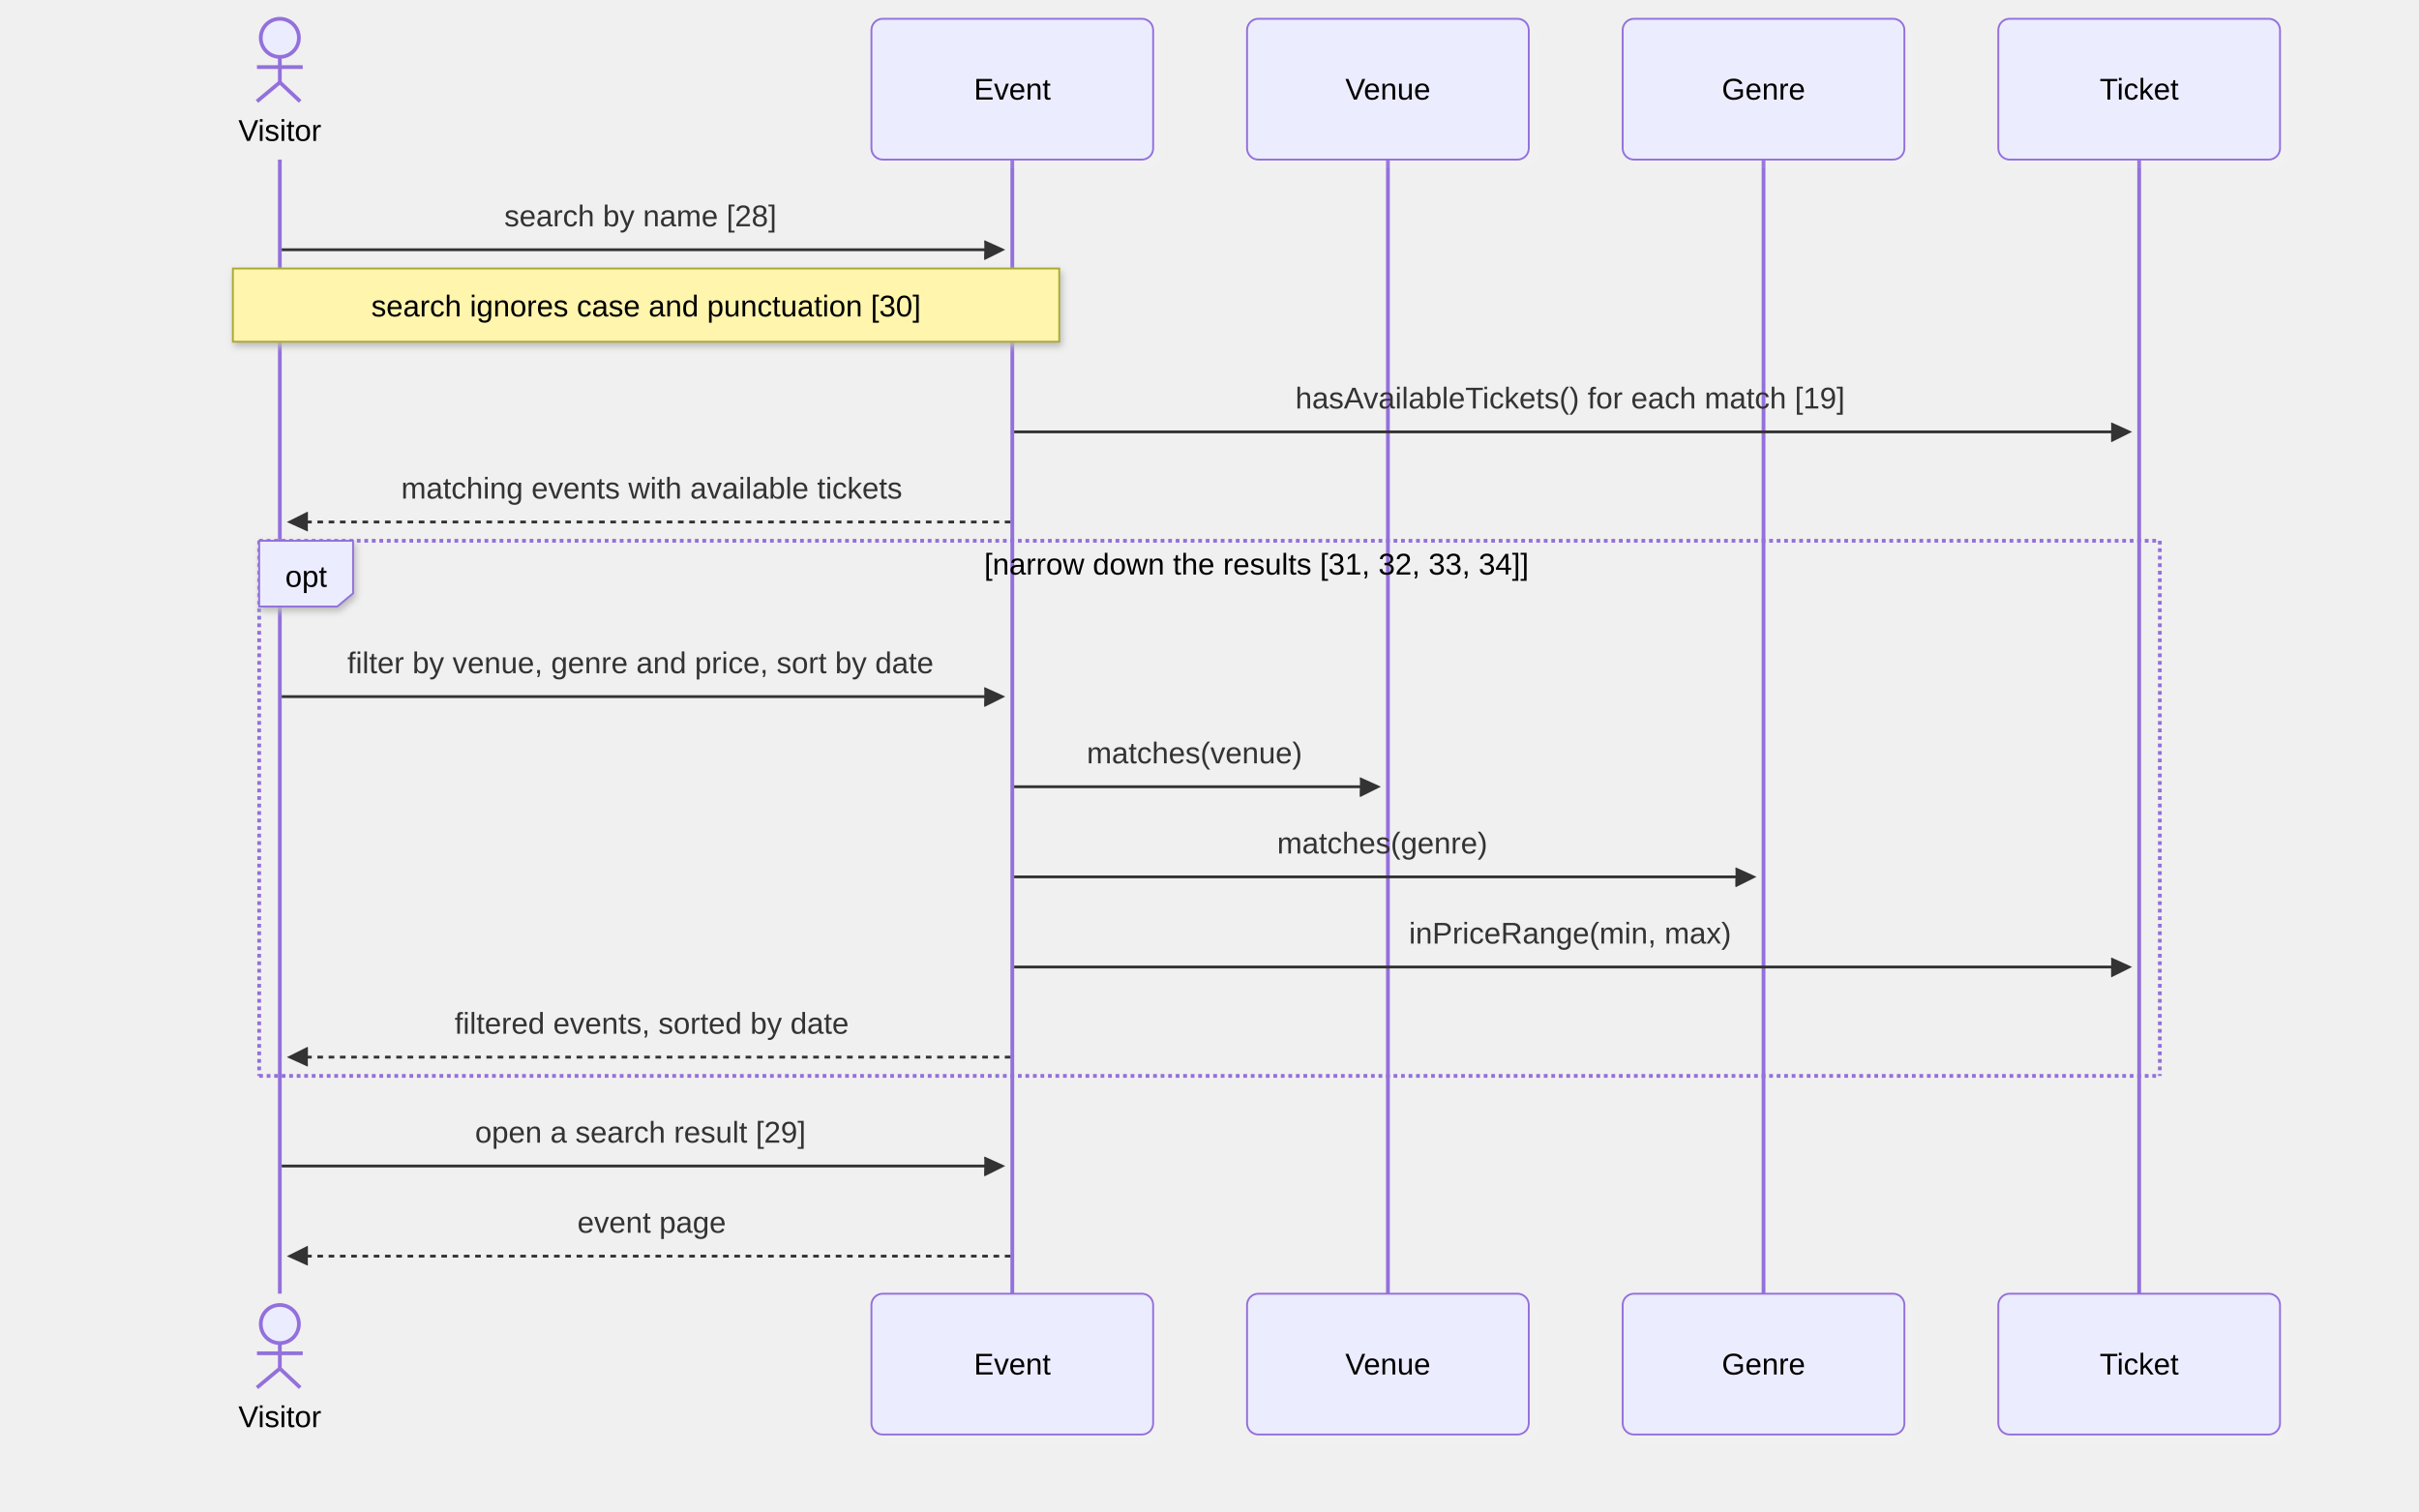
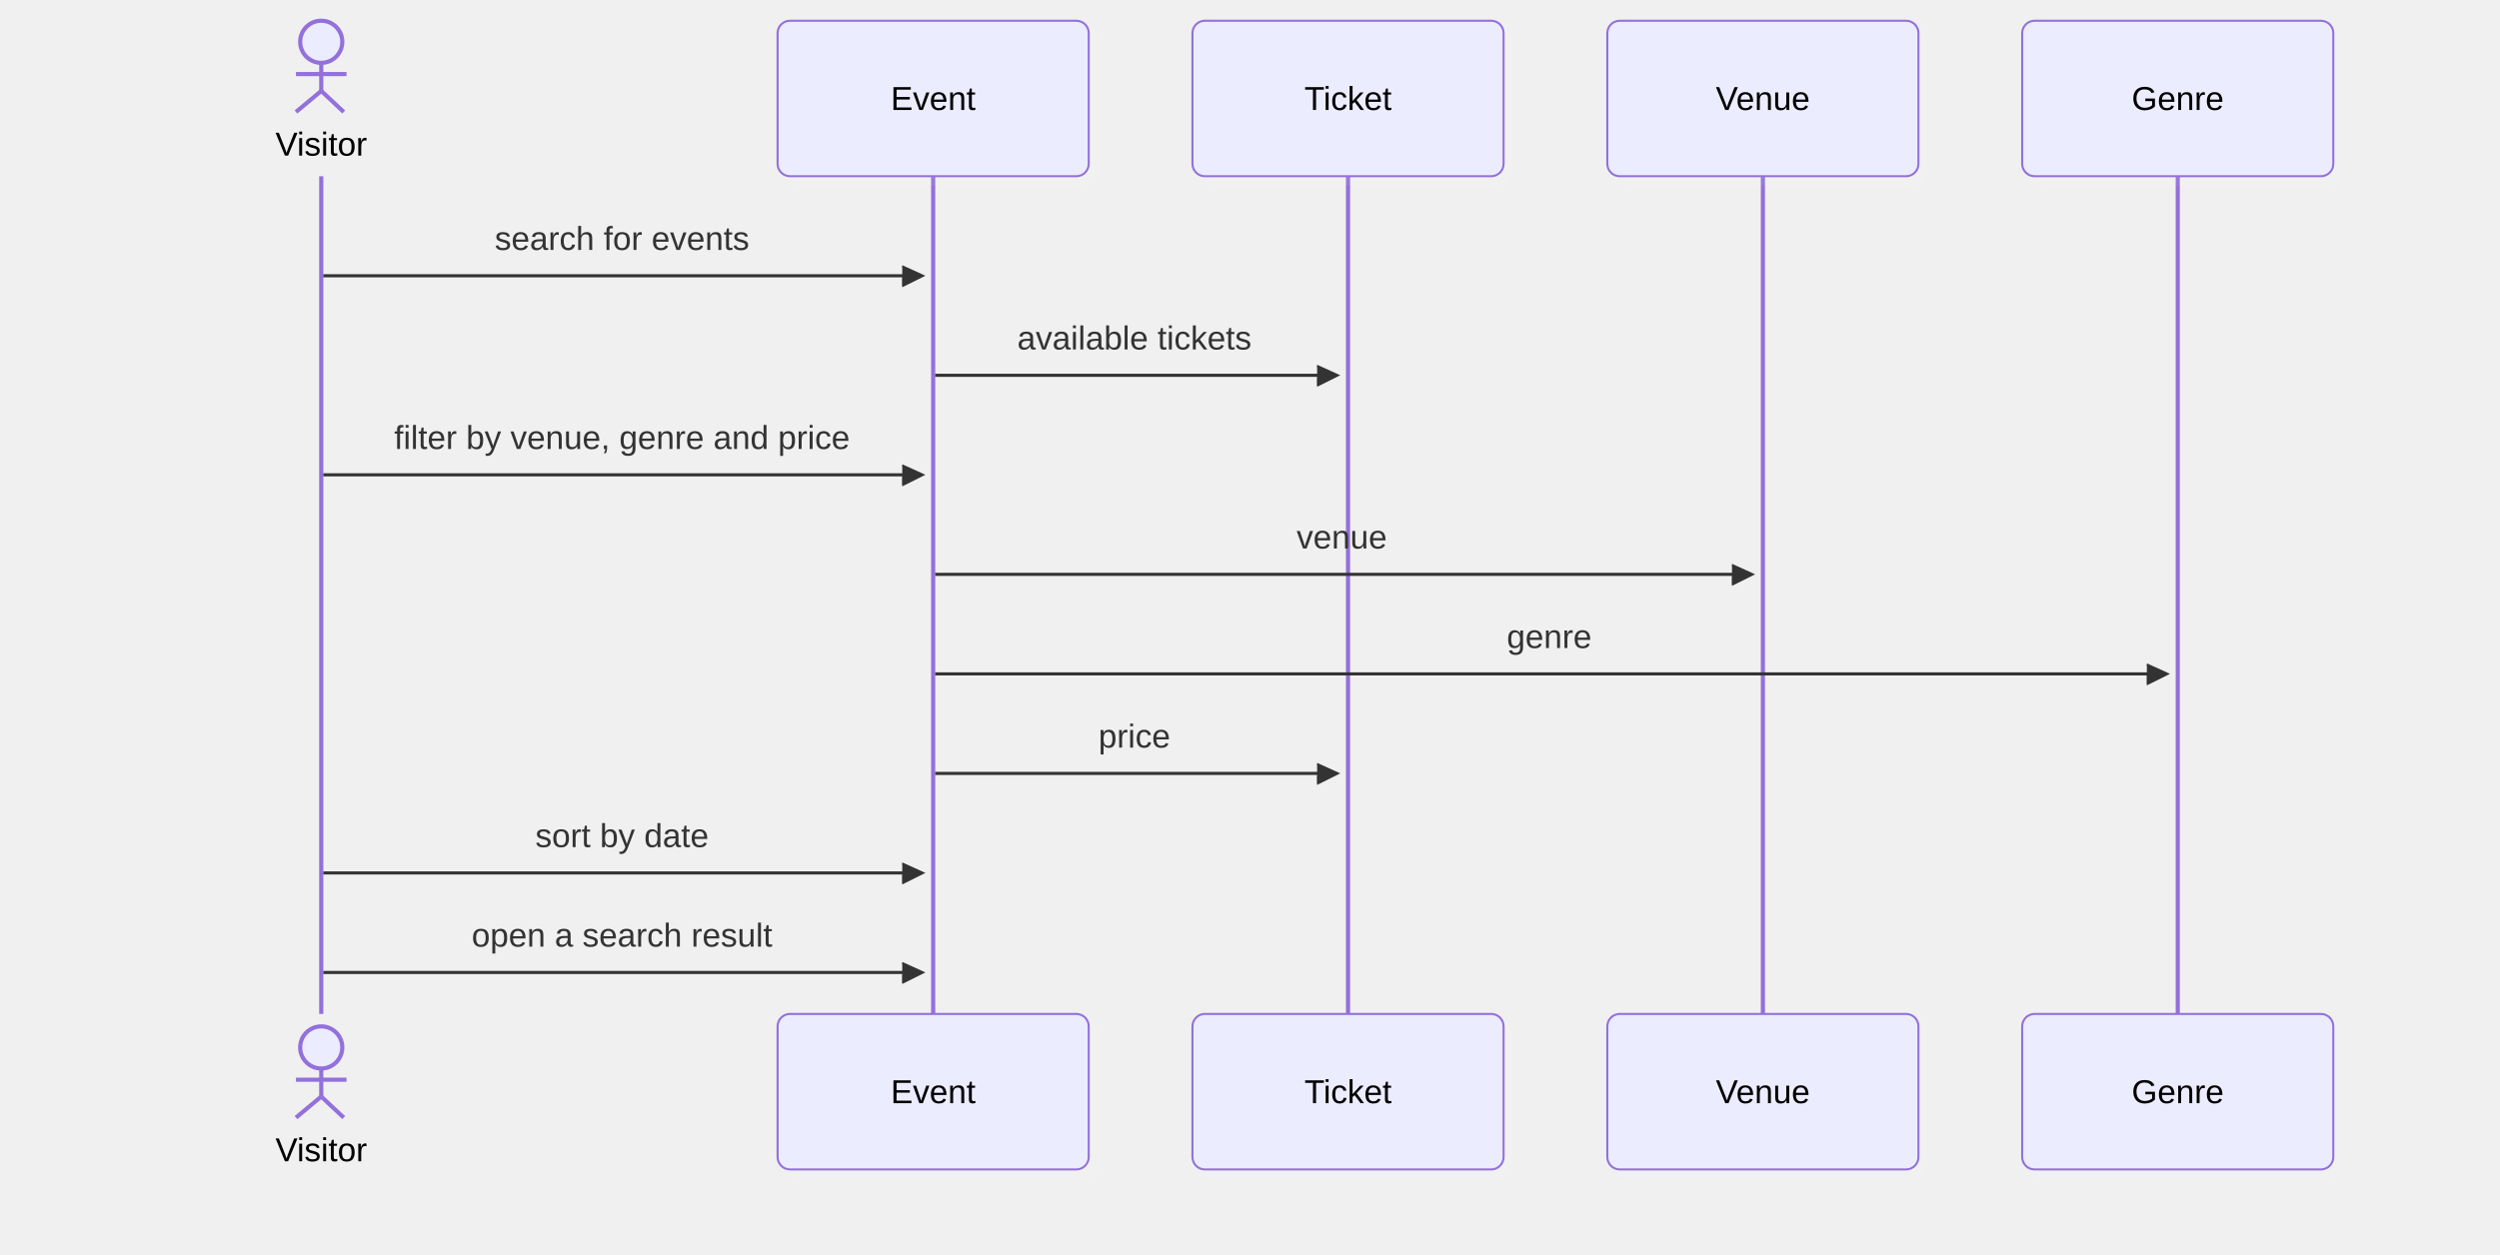
- <svg xmlns="http://www.w3.org/2000/svg" style="background-color: white;" id="container" width="1240" height="775" viewBox="-50 -10 1240 805" role="graphics-document document" aria-roledescription="sequence">
+ <svg xmlns="http://www.w3.org/2000/svg" style="background-color: white;" id="container" width="1145" height="575" viewBox="-50 -10 1145 605" role="graphics-document document" aria-roledescription="sequence">
  <g>
-     <rect x="990" y="679" fill="#eaeaea" stroke="#666" width="150" height="75" name="TI" rx="6" ry="6" class="actor actor-bottom" data-look="neo" filter="url(#container-drop-shadow)" />
-     <text x="1065" y="716.5" dominant-baseline="central" alignment-baseline="central" class="actor actor-box" style="text-anchor: middle; font-size: 16px; font-weight: 400;">
-       <tspan x="1065" dy="0">Ticket</tspan>
+     <rect x="895" y="479" fill="#eaeaea" stroke="#666" width="150" height="75" name="GE" rx="6" ry="6" class="actor actor-bottom" data-look="neo" filter="url(#container-drop-shadow)" />
+     <text x="970" y="516.5" dominant-baseline="central" alignment-baseline="central" class="actor actor-box" style="text-anchor: middle; font-size: 16px; font-weight: 400;">
+       <tspan x="970" dy="0">Genre</tspan>
    </text>
  </g>
  <g>
-     <rect x="790" y="679" fill="#eaeaea" stroke="#666" width="150" height="75" name="GE" rx="6" ry="6" class="actor actor-bottom" data-look="neo" filter="url(#container-drop-shadow)" />
-     <text x="865" y="716.5" dominant-baseline="central" alignment-baseline="central" class="actor actor-box" style="text-anchor: middle; font-size: 16px; font-weight: 400;">
-       <tspan x="865" dy="0">Genre</tspan>
+     <rect x="695" y="479" fill="#eaeaea" stroke="#666" width="150" height="75" name="VE" rx="6" ry="6" class="actor actor-bottom" data-look="neo" filter="url(#container-drop-shadow)" />
+     <text x="770" y="516.5" dominant-baseline="central" alignment-baseline="central" class="actor actor-box" style="text-anchor: middle; font-size: 16px; font-weight: 400;">
+       <tspan x="770" dy="0">Venue</tspan>
    </text>
  </g>
  <g>
-     <rect x="590" y="679" fill="#eaeaea" stroke="#666" width="150" height="75" name="VE" rx="6" ry="6" class="actor actor-bottom" data-look="neo" filter="url(#container-drop-shadow)" />
-     <text x="665" y="716.5" dominant-baseline="central" alignment-baseline="central" class="actor actor-box" style="text-anchor: middle; font-size: 16px; font-weight: 400;">
-       <tspan x="665" dy="0">Venue</tspan>
+     <rect x="495" y="479" fill="#eaeaea" stroke="#666" width="150" height="75" name="TI" rx="6" ry="6" class="actor actor-bottom" data-look="neo" filter="url(#container-drop-shadow)" />
+     <text x="570" y="516.5" dominant-baseline="central" alignment-baseline="central" class="actor actor-box" style="text-anchor: middle; font-size: 16px; font-weight: 400;">
+       <tspan x="570" dy="0">Ticket</tspan>
    </text>
  </g>
  <g>
-     <rect x="390" y="679" fill="#eaeaea" stroke="#666" width="150" height="75" name="EV" rx="6" ry="6" class="actor actor-bottom" data-look="neo" filter="url(#container-drop-shadow)" />
-     <text x="465" y="716.5" dominant-baseline="central" alignment-baseline="central" class="actor actor-box" style="text-anchor: middle; font-size: 16px; font-weight: 400;">
-       <tspan x="465" dy="0">Event</tspan>
+     <rect x="295" y="479" fill="#eaeaea" stroke="#666" width="150" height="75" name="EV" rx="6" ry="6" class="actor actor-bottom" data-look="neo" filter="url(#container-drop-shadow)" />
+     <text x="370" y="516.5" dominant-baseline="central" alignment-baseline="central" class="actor actor-box" style="text-anchor: middle; font-size: 16px; font-weight: 400;">
+       <tspan x="370" dy="0">Event</tspan>
    </text>
  </g>
  <g />
  <g>
-     <line id="actor4" x1="1065" y1="75" x2="1065" y2="679" class="actor-line 200" stroke-width="0.5px" stroke="#999" name="TI" data-et="life-line" data-id="TI" />
-     <g id="root-4" data-look="neo" data-et="participant" data-type="participant" data-id="TI">
-       <rect x="990" y="0" fill="#eaeaea" stroke="#666" width="150" height="75" name="TI" rx="6" ry="6" class="actor actor-top" data-look="neo" filter="url(#container-drop-shadow)" />
-       <text x="1065" y="37.5" dominant-baseline="central" alignment-baseline="central" class="actor actor-box" style="text-anchor: middle; font-size: 16px; font-weight: 400;">
-         <tspan x="1065" dy="0">Ticket</tspan>
+     <line id="actor4" x1="970" y1="75" x2="970" y2="479" class="actor-line 200" stroke-width="0.5px" stroke="#999" name="GE" data-et="life-line" data-id="GE" />
+     <g id="root-4" data-look="neo" data-et="participant" data-type="participant" data-id="GE">
+       <rect x="895" y="0" fill="#eaeaea" stroke="#666" width="150" height="75" name="GE" rx="6" ry="6" class="actor actor-top" data-look="neo" filter="url(#container-drop-shadow)" />
+       <text x="970" y="37.5" dominant-baseline="central" alignment-baseline="central" class="actor actor-box" style="text-anchor: middle; font-size: 16px; font-weight: 400;">
+         <tspan x="970" dy="0">Genre</tspan>
      </text>
    </g>
  </g>
  <g>
-     <line id="actor3" x1="865" y1="75" x2="865" y2="679" class="actor-line 200" stroke-width="0.5px" stroke="#999" name="GE" data-et="life-line" data-id="GE" />
-     <g id="root-3" data-look="neo" data-et="participant" data-type="participant" data-id="GE">
-       <rect x="790" y="0" fill="#eaeaea" stroke="#666" width="150" height="75" name="GE" rx="6" ry="6" class="actor actor-top" data-look="neo" filter="url(#container-drop-shadow)" />
-       <text x="865" y="37.5" dominant-baseline="central" alignment-baseline="central" class="actor actor-box" style="text-anchor: middle; font-size: 16px; font-weight: 400;">
-         <tspan x="865" dy="0">Genre</tspan>
+     <line id="actor3" x1="770" y1="75" x2="770" y2="479" class="actor-line 200" stroke-width="0.5px" stroke="#999" name="VE" data-et="life-line" data-id="VE" />
+     <g id="root-3" data-look="neo" data-et="participant" data-type="participant" data-id="VE">
+       <rect x="695" y="0" fill="#eaeaea" stroke="#666" width="150" height="75" name="VE" rx="6" ry="6" class="actor actor-top" data-look="neo" filter="url(#container-drop-shadow)" />
+       <text x="770" y="37.5" dominant-baseline="central" alignment-baseline="central" class="actor actor-box" style="text-anchor: middle; font-size: 16px; font-weight: 400;">
+         <tspan x="770" dy="0">Venue</tspan>
      </text>
    </g>
  </g>
  <g>
-     <line id="actor2" x1="665" y1="75" x2="665" y2="679" class="actor-line 200" stroke-width="0.5px" stroke="#999" name="VE" data-et="life-line" data-id="VE" />
-     <g id="root-2" data-look="neo" data-et="participant" data-type="participant" data-id="VE">
-       <rect x="590" y="0" fill="#eaeaea" stroke="#666" width="150" height="75" name="VE" rx="6" ry="6" class="actor actor-top" data-look="neo" filter="url(#container-drop-shadow)" />
-       <text x="665" y="37.5" dominant-baseline="central" alignment-baseline="central" class="actor actor-box" style="text-anchor: middle; font-size: 16px; font-weight: 400;">
-         <tspan x="665" dy="0">Venue</tspan>
+     <line id="actor2" x1="570" y1="75" x2="570" y2="479" class="actor-line 200" stroke-width="0.5px" stroke="#999" name="TI" data-et="life-line" data-id="TI" />
+     <g id="root-2" data-look="neo" data-et="participant" data-type="participant" data-id="TI">
+       <rect x="495" y="0" fill="#eaeaea" stroke="#666" width="150" height="75" name="TI" rx="6" ry="6" class="actor actor-top" data-look="neo" filter="url(#container-drop-shadow)" />
+       <text x="570" y="37.5" dominant-baseline="central" alignment-baseline="central" class="actor actor-box" style="text-anchor: middle; font-size: 16px; font-weight: 400;">
+         <tspan x="570" dy="0">Ticket</tspan>
      </text>
    </g>
  </g>
  <g>
-     <line id="actor1" x1="465" y1="75" x2="465" y2="679" class="actor-line 200" stroke-width="0.5px" stroke="#999" name="EV" data-et="life-line" data-id="EV" />
+     <line id="actor1" x1="370" y1="75" x2="370" y2="479" class="actor-line 200" stroke-width="0.5px" stroke="#999" name="EV" data-et="life-line" data-id="EV" />
    <g id="root-1" data-look="neo" data-et="participant" data-type="participant" data-id="EV">
-       <rect x="390" y="0" fill="#eaeaea" stroke="#666" width="150" height="75" name="EV" rx="6" ry="6" class="actor actor-top" data-look="neo" filter="url(#container-drop-shadow)" />
-       <text x="465" y="37.5" dominant-baseline="central" alignment-baseline="central" class="actor actor-box" style="text-anchor: middle; font-size: 16px; font-weight: 400;">
-         <tspan x="465" dy="0">Event</tspan>
+       <rect x="295" y="0" fill="#eaeaea" stroke="#666" width="150" height="75" name="EV" rx="6" ry="6" class="actor actor-top" data-look="neo" filter="url(#container-drop-shadow)" />
+       <text x="370" y="37.5" dominant-baseline="central" alignment-baseline="central" class="actor actor-box" style="text-anchor: middle; font-size: 16px; font-weight: 400;">
+         <tspan x="370" dy="0">Event</tspan>
      </text>
    </g>
  </g>
  <g>
-     <line id="actor0" x1="75" y1="75" x2="75" y2="679" class="actor-line 200" stroke-width="0.5px" stroke="#999" name="VI" data-et="life-line" data-id="VI" />
+     <line id="actor0" x1="75" y1="75" x2="75" y2="479" class="actor-line 200" stroke-width="0.5px" stroke="#999" name="VI" data-et="life-line" data-id="VI" />
  </g>
  <style>#container{font-family:"trebuchet ms",verdana,arial,sans-serif;font-size:16px;fill:#333;}@keyframes edge-animation-frame{from{stroke-dashoffset:0;}}@keyframes dash{to{stroke-dashoffset:0;}}#container .edge-animation-slow{stroke-dasharray:9,5!important;stroke-dashoffset:900;animation:dash 50s linear infinite;stroke-linecap:round;}#container .edge-animation-fast{stroke-dasharray:9,5!important;stroke-dashoffset:900;animation:dash 20s linear infinite;stroke-linecap:round;}#container .error-icon{fill:#552222;}#container .error-text{fill:#552222;stroke:#552222;}#container .edge-thickness-normal{stroke-width:1px;}#container .edge-thickness-thick{stroke-width:3.5px;}#container .edge-pattern-solid{stroke-dasharray:0;}#container .edge-thickness-invisible{stroke-width:0;fill:none;}#container .edge-pattern-dashed{stroke-dasharray:3;}#container .edge-pattern-dotted{stroke-dasharray:2;}#container .marker{fill:#333333;stroke:#333333;}#container .marker.cross{stroke:#333333;}#container svg{font-family:"trebuchet ms",verdana,arial,sans-serif;font-size:16px;}#container p{margin:0;}#container .actor{stroke:#9370DB;fill:#ECECFF;stroke-width:1;}#container rect.actor.outer-path[data-look="neo"]{filter:drop-shadow(1px 2px 2px rgba(185, 185, 185, 1));}#container rect.note[data-look="neo"]{stroke:#aaaa33;fill:#fff5ad;filter:drop-shadow(1px 2px 2px rgba(185, 185, 185, 1));}#container text.actor&gt;tspan{fill:black;stroke:none;}#container .actor-line{stroke:#9370DB;}#container .innerArc{stroke-width:1.5;stroke-dasharray:none;}#container .messageLine0{stroke-width:1.5;stroke-dasharray:none;stroke:#333;}#container .messageLine1{stroke-width:1.5;stroke-dasharray:2,2;stroke:#333;}#container [id$="-arrowhead"] path{fill:#333;stroke:#333;}#container .sequenceNumber{fill:white;}#container [id$="-sequencenumber"]{fill:#333;}#container [id$="-crosshead"] path{fill:#333;stroke:#333;}#container .messageText{fill:#333;stroke:none;}#container .labelBox{stroke:#9370DB;fill:#ECECFF;filter:drop-shadow(1px 2px 2px rgba(185, 185, 185, 1));}#container .labelText,#container .labelText&gt;tspan{fill:black;stroke:none;}#container .loopText,#container .loopText&gt;tspan{fill:black;stroke:none;}#container .sectionTitle,#container .sectionTitle&gt;tspan{fill:black;stroke:none;}#container .loopLine{stroke-width:2px;stroke-dasharray:2,2;stroke:#9370DB;fill:#9370DB;}#container .note{stroke:#aaaa33;fill:#fff5ad;}#container .noteText,#container .noteText&gt;tspan{fill:black;stroke:none;}#container .activation0{fill:#f4f4f4;stroke:#666;}#container .activation1{fill:#f4f4f4;stroke:#666;}#container .activation2{fill:#f4f4f4;stroke:#666;}#container .actorPopupMenu{position:absolute;}#container .actorPopupMenuPanel{position:absolute;fill:#ECECFF;box-shadow:0px 8px 16px 0px rgba(0,0,0,0.2);filter:drop-shadow(3px 5px 2px rgb(0 0 0 / 0.4));}#container .actor-man circle,#container line{fill:#ECECFF;stroke-width:2px;}#container g rect.rect{filter:drop-shadow(1px 2px 2px rgba(185, 185, 185, 1));stroke:#9370DB;}#container .node .neo-node{stroke:#9370DB;}#container [data-look="neo"].node rect,#container [data-look="neo"].cluster rect,#container [data-look="neo"].node polygon{stroke:#9370DB;filter:drop-shadow(1px 2px 2px rgba(185, 185, 185, 1));}#container [data-look="neo"].swimlane.cluster rect{filter:none;}#container [data-look="neo"].node path{stroke:#9370DB;stroke-width:1px;}#container [data-look="neo"].node .outer-path{filter:drop-shadow(1px 2px 2px rgba(185, 185, 185, 1));}#container [data-look="neo"].node .neo-line path{stroke:#9370DB;filter:none;}#container [data-look="neo"].node circle{stroke:#9370DB;filter:drop-shadow(1px 2px 2px rgba(185, 185, 185, 1));}#container [data-look="neo"].node circle .state-start{fill:#000000;}#container [data-look="neo"].icon-shape .icon{fill:#9370DB;filter:drop-shadow(1px 2px 2px rgba(185, 185, 185, 1));}#container [data-look="neo"].icon-shape .icon-neo path{stroke:#9370DB;filter:drop-shadow(1px 2px 2px rgba(185, 185, 185, 1));}#container :root{--mermaid-font-family:"trebuchet ms",verdana,arial,sans-serif;}</style>
  <g />
  <defs>
    <symbol id="container-computer" width="24" height="24">
      <path transform="scale(.5)" d="M2 2v13h20v-13h-20zm18 11h-16v-9h16v9zm-10.228 6l.466-1h3.524l.467 1h-4.457zm14.228 3h-24l2-6h2.104l-1.33 4h18.45l-1.297-4h2.073l2 6zm-5-10h-14v-7h14v7z" />
    </symbol>
  </defs>
  <defs>
    <symbol id="container-database" fill-rule="evenodd" clip-rule="evenodd">
      <path transform="scale(.5)" d="M12.258.001l.256.004.255.005.253.008.251.01.249.012.247.015.246.016.242.019.241.02.239.023.236.024.233.027.231.028.229.031.225.032.223.034.22.036.217.038.214.04.211.041.208.043.205.045.201.046.198.048.194.05.191.051.187.053.183.054.18.056.175.057.172.059.168.06.163.061.16.063.155.064.15.066.074.033.073.033.071.034.07.034.069.035.068.035.067.035.066.035.064.036.064.036.062.036.06.036.06.037.058.037.058.037.055.038.055.038.053.038.052.038.051.039.05.039.048.039.047.039.045.04.044.04.043.04.041.04.04.041.039.041.037.041.036.041.034.041.033.042.032.042.03.042.029.042.027.042.026.043.024.043.023.043.021.043.02.043.018.044.017.043.015.044.013.044.012.044.011.045.009.044.007.045.006.045.004.045.002.045.001.045v17l-.001.045-.002.045-.004.045-.006.045-.007.045-.009.044-.011.045-.012.044-.013.044-.015.044-.017.043-.018.044-.02.043-.021.043-.023.043-.024.043-.026.043-.027.042-.029.042-.03.042-.032.042-.033.042-.034.041-.036.041-.037.041-.039.041-.04.041-.041.04-.043.04-.044.04-.045.04-.047.039-.048.039-.05.039-.051.039-.052.038-.053.038-.055.038-.055.038-.058.037-.058.037-.06.037-.06.036-.062.036-.064.036-.064.036-.066.035-.067.035-.068.035-.069.035-.07.034-.071.034-.073.033-.074.033-.15.066-.155.064-.16.063-.163.061-.168.06-.172.059-.175.057-.18.056-.183.054-.187.053-.191.051-.194.05-.198.048-.201.046-.205.045-.208.043-.211.041-.214.04-.217.038-.22.036-.223.034-.225.032-.229.031-.231.028-.233.027-.236.024-.239.023-.241.02-.242.019-.246.016-.247.015-.249.012-.251.01-.253.008-.255.005-.256.004-.258.001-.258-.001-.256-.004-.255-.005-.253-.008-.251-.01-.249-.012-.247-.015-.245-.016-.243-.019-.241-.02-.238-.023-.236-.024-.234-.027-.231-.028-.228-.031-.226-.032-.223-.034-.22-.036-.217-.038-.214-.04-.211-.041-.208-.043-.204-.045-.201-.046-.198-.048-.195-.05-.19-.051-.187-.053-.184-.054-.179-.056-.176-.057-.172-.059-.167-.06-.164-.061-.159-.063-.155-.064-.151-.066-.074-.033-.072-.033-.072-.034-.07-.034-.069-.035-.068-.035-.067-.035-.066-.035-.064-.036-.063-.036-.062-.036-.061-.036-.06-.037-.058-.037-.057-.037-.056-.038-.055-.038-.053-.038-.052-.038-.051-.039-.049-.039-.049-.039-.046-.039-.046-.04-.044-.04-.043-.04-.041-.04-.04-.041-.039-.041-.037-.041-.036-.041-.034-.041-.033-.042-.032-.042-.03-.042-.029-.042-.027-.042-.026-.043-.024-.043-.023-.043-.021-.043-.02-.043-.018-.044-.017-.043-.015-.044-.013-.044-.012-.044-.011-.045-.009-.044-.007-.045-.006-.045-.004-.045-.002-.045-.001-.045v-17l.001-.045.002-.045.004-.045.006-.045.007-.045.009-.044.011-.045.012-.044.013-.044.015-.044.017-.043.018-.044.02-.043.021-.043.023-.043.024-.043.026-.043.027-.042.029-.042.03-.042.032-.042.033-.042.034-.041.036-.041.037-.041.039-.041.04-.041.041-.04.043-.04.044-.04.046-.04.046-.039.049-.039.049-.039.051-.039.052-.038.053-.038.055-.038.056-.038.057-.037.058-.037.06-.037.061-.036.062-.036.063-.036.064-.036.066-.035.067-.035.068-.035.069-.035.07-.034.072-.034.072-.033.074-.033.151-.066.155-.064.159-.063.164-.061.167-.06.172-.059.176-.057.179-.056.184-.054.187-.053.19-.051.195-.05.198-.048.201-.046.204-.045.208-.043.211-.041.214-.04.217-.038.22-.036.223-.034.226-.032.228-.031.231-.028.234-.027.236-.024.238-.023.241-.02.243-.019.245-.016.247-.015.249-.012.251-.01.253-.008.255-.005.256-.004.258-.001.258.001zm-9.258 20.499v.01l.001.021.003.021.004.022.005.021.006.022.007.022.009.023.01.022.011.023.012.023.013.023.015.023.016.024.017.023.018.024.019.024.021.024.022.025.023.024.024.025.052.049.056.05.061.051.066.051.07.051.075.051.079.052.084.052.088.052.092.052.097.052.102.051.105.052.11.052.114.051.119.051.123.051.127.05.131.05.135.05.139.048.144.049.147.047.152.047.155.047.16.045.163.045.167.043.171.043.176.041.178.041.183.039.187.039.19.037.194.035.197.035.202.033.204.031.209.03.212.029.216.027.219.025.222.024.226.021.23.02.233.018.236.016.24.015.243.012.246.01.249.008.253.005.256.004.259.001.26-.001.257-.004.254-.005.25-.008.247-.011.244-.012.241-.014.237-.016.233-.018.231-.021.226-.021.224-.024.22-.026.216-.027.212-.028.21-.031.205-.031.202-.034.198-.034.194-.036.191-.037.187-.039.183-.04.179-.04.175-.042.172-.043.168-.044.163-.045.16-.046.155-.046.152-.047.148-.048.143-.049.139-.049.136-.05.131-.05.126-.05.123-.051.118-.052.114-.051.11-.052.106-.052.101-.052.096-.052.092-.052.088-.053.083-.051.079-.052.074-.052.07-.051.065-.051.06-.051.056-.05.051-.05.023-.024.023-.025.021-.024.02-.024.019-.024.018-.024.017-.024.015-.023.014-.024.013-.023.012-.023.01-.023.01-.022.008-.022.006-.022.006-.022.004-.022.004-.021.001-.021.001-.021v-4.127l-.077.055-.08.053-.083.054-.085.053-.087.052-.09.052-.093.051-.095.05-.097.05-.1.049-.102.049-.105.048-.106.047-.109.047-.111.046-.114.045-.115.045-.118.044-.12.043-.122.042-.124.042-.126.041-.128.04-.13.04-.132.038-.134.038-.135.037-.138.037-.139.035-.142.035-.143.034-.144.033-.147.032-.148.031-.15.03-.151.03-.153.029-.154.027-.156.027-.158.026-.159.025-.161.024-.162.023-.163.022-.165.021-.166.02-.167.019-.169.018-.169.017-.171.016-.173.015-.173.014-.175.013-.175.012-.177.011-.178.01-.179.008-.179.008-.181.006-.182.005-.182.004-.184.003-.184.002h-.37l-.184-.002-.184-.003-.182-.004-.182-.005-.181-.006-.179-.008-.179-.008-.178-.01-.176-.011-.176-.012-.175-.013-.173-.014-.172-.015-.171-.016-.17-.017-.169-.018-.167-.019-.166-.02-.165-.021-.163-.022-.162-.023-.161-.024-.159-.025-.157-.026-.156-.027-.155-.027-.153-.029-.151-.03-.15-.03-.148-.031-.146-.032-.145-.033-.143-.034-.141-.035-.14-.035-.137-.037-.136-.037-.134-.038-.132-.038-.13-.04-.128-.04-.126-.041-.124-.042-.122-.042-.12-.044-.117-.043-.116-.045-.113-.045-.112-.046-.109-.047-.106-.047-.105-.048-.102-.049-.1-.049-.097-.05-.095-.05-.093-.052-.09-.051-.087-.052-.085-.053-.083-.054-.08-.054-.077-.054v4.127zm0-5.654v.011l.001.021.003.021.004.021.005.022.006.022.007.022.009.022.01.022.011.023.012.023.013.023.015.024.016.023.017.024.018.024.019.024.021.024.022.024.023.025.024.024.052.05.056.05.061.05.066.051.07.051.075.052.079.051.084.052.088.052.092.052.097.052.102.052.105.052.11.051.114.051.119.052.123.05.127.051.131.05.135.049.139.049.144.048.147.048.152.047.155.046.16.045.163.045.167.044.171.042.176.042.178.04.183.04.187.038.19.037.194.036.197.034.202.033.204.032.209.03.212.028.216.027.219.025.222.024.226.022.23.02.233.018.236.016.24.014.243.012.246.01.249.008.253.006.256.003.259.001.26-.001.257-.003.254-.006.25-.008.247-.01.244-.012.241-.015.237-.016.233-.018.231-.02.226-.022.224-.024.22-.025.216-.027.212-.029.21-.03.205-.032.202-.033.198-.035.194-.036.191-.037.187-.039.183-.039.179-.041.175-.042.172-.043.168-.044.163-.045.16-.045.155-.047.152-.047.148-.048.143-.048.139-.05.136-.049.131-.05.126-.051.123-.051.118-.051.114-.052.11-.052.106-.052.101-.052.096-.052.092-.052.088-.052.083-.052.079-.052.074-.051.07-.052.065-.051.06-.05.056-.051.051-.049.023-.025.023-.024.021-.025.02-.024.019-.024.018-.024.017-.024.015-.023.014-.023.013-.024.012-.022.01-.023.01-.023.008-.022.006-.022.006-.022.004-.021.004-.022.001-.021.001-.021v-4.139l-.077.054-.08.054-.083.054-.085.052-.087.053-.09.051-.093.051-.095.051-.097.05-.1.049-.102.049-.105.048-.106.047-.109.047-.111.046-.114.045-.115.044-.118.044-.12.044-.122.042-.124.042-.126.041-.128.04-.13.039-.132.039-.134.038-.135.037-.138.036-.139.036-.142.035-.143.033-.144.033-.147.033-.148.031-.15.03-.151.03-.153.028-.154.028-.156.027-.158.026-.159.025-.161.024-.162.023-.163.022-.165.021-.166.02-.167.019-.169.018-.169.017-.171.016-.173.015-.173.014-.175.013-.175.012-.177.011-.178.009-.179.009-.179.007-.181.007-.182.005-.182.004-.184.003-.184.002h-.37l-.184-.002-.184-.003-.182-.004-.182-.005-.181-.007-.179-.007-.179-.009-.178-.009-.176-.011-.176-.012-.175-.013-.173-.014-.172-.015-.171-.016-.17-.017-.169-.018-.167-.019-.166-.02-.165-.021-.163-.022-.162-.023-.161-.024-.159-.025-.157-.026-.156-.027-.155-.028-.153-.028-.151-.03-.15-.03-.148-.031-.146-.033-.145-.033-.143-.033-.141-.035-.14-.036-.137-.036-.136-.037-.134-.038-.132-.039-.13-.039-.128-.04-.126-.041-.124-.042-.122-.043-.12-.043-.117-.044-.116-.044-.113-.046-.112-.046-.109-.046-.106-.047-.105-.048-.102-.049-.1-.049-.097-.05-.095-.051-.093-.051-.09-.051-.087-.053-.085-.052-.083-.054-.08-.054-.077-.054v4.139zm0-5.666v.011l.001.02.003.022.004.021.005.022.006.021.007.022.009.023.01.022.011.023.012.023.013.023.015.023.016.024.017.024.018.023.019.024.021.025.022.024.023.024.024.025.052.05.056.05.061.05.066.051.07.051.075.052.079.051.084.052.088.052.092.052.097.052.102.052.105.051.11.052.114.051.119.051.123.051.127.05.131.05.135.05.139.049.144.048.147.048.152.047.155.046.16.045.163.045.167.043.171.043.176.042.178.04.183.04.187.038.19.037.194.036.197.034.202.033.204.032.209.03.212.028.216.027.219.025.222.024.226.021.23.02.233.018.236.017.24.014.243.012.246.01.249.008.253.006.256.003.259.001.26-.001.257-.003.254-.006.25-.008.247-.01.244-.013.241-.014.237-.016.233-.018.231-.02.226-.022.224-.024.22-.025.216-.027.212-.029.21-.03.205-.032.202-.033.198-.035.194-.036.191-.037.187-.039.183-.039.179-.041.175-.042.172-.043.168-.044.163-.045.16-.045.155-.047.152-.047.148-.048.143-.049.139-.049.136-.049.131-.051.126-.05.123-.051.118-.052.114-.051.11-.052.106-.052.101-.052.096-.052.092-.052.088-.052.083-.052.079-.052.074-.052.07-.051.065-.051.06-.051.056-.05.051-.049.023-.025.023-.025.021-.024.02-.024.019-.024.018-.024.017-.024.015-.023.014-.024.013-.023.012-.023.01-.022.01-.023.008-.022.006-.022.006-.022.004-.022.004-.021.001-.021.001-.021v-4.153l-.077.054-.08.054-.083.053-.085.053-.087.053-.09.051-.093.051-.095.051-.097.05-.1.049-.102.048-.105.048-.106.048-.109.046-.111.046-.114.046-.115.044-.118.044-.12.043-.122.043-.124.042-.126.041-.128.04-.13.039-.132.039-.134.038-.135.037-.138.036-.139.036-.142.034-.143.034-.144.033-.147.032-.148.032-.15.03-.151.03-.153.028-.154.028-.156.027-.158.026-.159.024-.161.024-.162.023-.163.023-.165.021-.166.02-.167.019-.169.018-.169.017-.171.016-.173.015-.173.014-.175.013-.175.012-.177.01-.178.01-.179.009-.179.007-.181.006-.182.006-.182.004-.184.003-.184.001-.185.001-.185-.001-.184-.001-.184-.003-.182-.004-.182-.006-.181-.006-.179-.007-.179-.009-.178-.01-.176-.01-.176-.012-.175-.013-.173-.014-.172-.015-.171-.016-.17-.017-.169-.018-.167-.019-.166-.02-.165-.021-.163-.023-.162-.023-.161-.024-.159-.024-.157-.026-.156-.027-.155-.028-.153-.028-.151-.03-.15-.03-.148-.032-.146-.032-.145-.033-.143-.034-.141-.034-.14-.036-.137-.036-.136-.037-.134-.038-.132-.039-.13-.039-.128-.041-.126-.041-.124-.041-.122-.043-.12-.043-.117-.044-.116-.044-.113-.046-.112-.046-.109-.046-.106-.048-.105-.048-.102-.048-.1-.05-.097-.049-.095-.051-.093-.051-.09-.052-.087-.052-.085-.053-.083-.053-.08-.054-.077-.054v4.153zm8.74-8.179l-.257.004-.254.005-.25.008-.247.011-.244.012-.241.014-.237.016-.233.018-.231.021-.226.022-.224.023-.22.026-.216.027-.212.028-.21.031-.205.032-.202.033-.198.034-.194.036-.191.038-.187.038-.183.04-.179.041-.175.042-.172.043-.168.043-.163.045-.16.046-.155.046-.152.048-.148.048-.143.048-.139.049-.136.05-.131.05-.126.051-.123.051-.118.051-.114.052-.11.052-.106.052-.101.052-.096.052-.092.052-.088.052-.083.052-.079.052-.074.051-.07.052-.065.051-.06.05-.056.05-.051.05-.023.025-.023.024-.021.024-.02.025-.019.024-.018.024-.017.023-.015.024-.014.023-.013.023-.012.023-.01.023-.01.022-.008.022-.006.023-.006.021-.004.022-.004.021-.001.021-.001.021.001.021.001.021.004.021.004.022.006.021.006.023.008.022.01.022.01.023.012.023.013.023.014.023.015.024.017.023.018.024.019.024.02.025.021.024.023.024.023.025.051.05.056.05.06.05.065.051.07.052.074.051.079.052.083.052.088.052.092.052.096.052.101.052.106.052.11.052.114.052.118.051.123.051.126.051.131.05.136.05.139.049.143.048.148.048.152.048.155.046.16.046.163.045.168.043.172.043.175.042.179.041.183.04.187.038.191.038.194.036.198.034.202.033.205.032.21.031.212.028.216.027.22.026.224.023.226.022.231.021.233.018.237.016.241.014.244.012.247.011.25.008.254.005.257.004.26.001.26-.001.257-.004.254-.005.25-.008.247-.011.244-.012.241-.014.237-.016.233-.018.231-.021.226-.022.224-.023.22-.026.216-.027.212-.028.21-.031.205-.032.202-.033.198-.034.194-.036.191-.038.187-.038.183-.04.179-.041.175-.042.172-.043.168-.043.163-.045.16-.046.155-.046.152-.048.148-.048.143-.048.139-.049.136-.05.131-.05.126-.051.123-.051.118-.051.114-.052.11-.052.106-.052.101-.052.096-.052.092-.052.088-.052.083-.052.079-.052.074-.051.07-.052.065-.051.06-.05.056-.05.051-.05.023-.025.023-.024.021-.024.02-.025.019-.024.018-.024.017-.023.015-.024.014-.023.013-.023.012-.023.01-.023.01-.022.008-.022.006-.023.006-.021.004-.022.004-.021.001-.021.001-.021-.001-.021-.001-.021-.004-.021-.004-.022-.006-.021-.006-.023-.008-.022-.01-.022-.01-.023-.012-.023-.013-.023-.014-.023-.015-.024-.017-.023-.018-.024-.019-.024-.02-.025-.021-.024-.023-.024-.023-.025-.051-.05-.056-.05-.06-.05-.065-.051-.07-.052-.074-.051-.079-.052-.083-.052-.088-.052-.092-.052-.096-.052-.101-.052-.106-.052-.11-.052-.114-.052-.118-.051-.123-.051-.126-.051-.131-.05-.136-.05-.139-.049-.143-.048-.148-.048-.152-.048-.155-.046-.16-.046-.163-.045-.168-.043-.172-.043-.175-.042-.179-.041-.183-.04-.187-.038-.191-.038-.194-.036-.198-.034-.202-.033-.205-.032-.21-.031-.212-.028-.216-.027-.22-.026-.224-.023-.226-.022-.231-.021-.233-.018-.237-.016-.241-.014-.244-.012-.247-.011-.25-.008-.254-.005-.257-.004-.26-.001-.26.001z" />
    </symbol>
  </defs>
  <defs>
    <symbol id="container-clock" width="24" height="24">
      <path transform="scale(.5)" d="M12 2c5.514 0 10 4.486 10 10s-4.486 10-10 10-10-4.486-10-10 4.486-10 10-10zm0-2c-6.627 0-12 5.373-12 12s5.373 12 12 12 12-5.373 12-12-5.373-12-12-12zm5.848 12.459c.202.038.202.333.001.372-1.907.361-6.045 1.111-6.547 1.111-.719 0-1.301-.582-1.301-1.301 0-.512.77-5.447 1.125-7.445.034-.192.312-.181.343.014l.985 6.238 5.394 1.011z" />
    </symbol>
  </defs>
  <defs>
    <marker id="container-arrowhead" refX="7.9" refY="5" markerUnits="userSpaceOnUse" markerWidth="12" markerHeight="12" orient="auto-start-reverse">
      <path d="M -1 0 L 10 5 L 0 10 z" />
    </marker>
  </defs>
  <defs>
    <marker id="container-crosshead" markerWidth="15" markerHeight="8" orient="auto" refX="4" refY="4.5">
      <path fill="none" stroke="#000000" stroke-width="1pt" d="M 1,2 L 6,7 M 6,2 L 1,7" style="stroke-dasharray: 0, 0;" />
    </marker>
  </defs>
  <defs>
    <marker id="container-filled-head" refX="15.5" refY="7" markerWidth="20" markerHeight="28" orient="auto">
      <path d="M 18,7 L9,13 L14,7 L9,1 Z" />
    </marker>
  </defs>
  <defs>
    <marker id="container-sequencenumber" refX="15" refY="15" markerWidth="60" markerHeight="40" orient="auto">
      <circle cx="15" cy="15" r="6" />
    </marker>
  </defs>
  <defs>
    <marker id="container-solidTopArrowHead" refX="7.9" refY="7.25" markerUnits="userSpaceOnUse" markerWidth="12" markerHeight="12" orient="auto-start-reverse">
      <path d="M 0 0 L 10 8 L 0 8 z" />
    </marker>
  </defs>
  <defs>
    <marker id="container-solidBottomArrowHead" refX="7.9" refY="0.75" markerUnits="userSpaceOnUse" markerWidth="12" markerHeight="12" orient="auto-start-reverse">
      <path d="M 0 0 L 10 0 L 0 8 z" />
    </marker>
  </defs>
  <defs>
    <marker id="container-stickTopArrowHead" refX="7.5" refY="7" markerUnits="userSpaceOnUse" markerWidth="12" markerHeight="12" orient="auto-start-reverse">
      <path d="M 0 0 L 7 7" stroke="black" stroke-width="1.5" fill="none" />
    </marker>
  </defs>
  <defs>
    <marker id="container-stickBottomArrowHead" refX="7.5" refY="0" markerUnits="userSpaceOnUse" markerWidth="12" markerHeight="12" orient="auto-start-reverse">
      <path d="M 0 7 L 7 0" stroke="black" stroke-width="1.5" fill="none" />
    </marker>
  </defs>
  <defs>
    <filter id="container-drop-shadow" height="130%" width="130%">
      <feDropShadow dx="4" dy="4" stdDeviation="0" flood-opacity="0.06" flood-color="#FFFFFF" />
    </filter>
  </defs>
-   <g data-et="note" data-id="i1">
-     <rect x="50" y="133" fill="#EDF2AE" stroke="#666" width="440" height="39" class="note" data-look="neo" />
-     <text x="270" y="138" text-anchor="middle" dominant-baseline="middle" alignment-baseline="middle" class="noteText" dy="1em" style="font-size: 16px; font-weight: 400;">
-       <tspan x="270">search ignores case and punctuation [30]</tspan>
-     </text>
-   </g>
-   <g data-et="control-structure" data-id="i10">
-     <line x1="64" y1="278" x2="1076" y2="278" class="loopLine" />
-     <line x1="1076" y1="278" x2="1076" y2="563" class="loopLine" />
-     <line x1="64" y1="563" x2="1076" y2="563" class="loopLine" />
-     <line x1="64" y1="278" x2="64" y2="563" class="loopLine" />
-     <polygon points="64,278 114,278 114,306 105.6,313 64,313" class="labelBox" />
-     <text x="89" y="298" text-anchor="middle" dominant-baseline="middle" alignment-baseline="middle" class="labelText" style="font-size: 16px; font-weight: 400;">opt</text>
-     <text x="595" y="296" text-anchor="middle" class="loopText" style="font-size: 16px; font-weight: 400;">
-       <tspan x="595">[narrow down the results [31, 32, 33, 34]]</tspan>
-     </text>
-   </g>
  <g class="actor-man actor-top" name="VI" data-et="participant" data-type="actor" data-id="VI" style="stroke: rgb(147, 112, 219);">
    <line id="actor-man-torso0" x1="75" y1="20.308" x2="75" y2="33.846" />
    <line id="actor-man-arms0" x1="62.815" y1="25.723" x2="87.185" y2="25.723" />
    <line x1="62.815" y1="44" x2="75" y2="33.846" />
    <line x1="75" y1="33.846" x2="85.831" y2="44" />
    <circle cx="75" cy="10.154" r="10.154" width="150" height="75" />
    <text x="75" y="59.5" dominant-baseline="central" alignment-baseline="central" class="actor actor-man" style="text-anchor: middle; font-size: 16px; font-weight: 400;">
      <tspan x="75" dy="0">Visitor</tspan>
    </text>
  </g>
-   <text x="267" y="90" text-anchor="middle" dominant-baseline="middle" alignment-baseline="middle" class="messageText" dy="1em" style="font-size: 16px; font-weight: 400;">search by name [28]</text>
-   <line x1="76" y1="123" x2="458" y2="123" class="messageLine0" data-et="message" data-id="i0" data-from="VI" data-to="EV" stroke-width="2" stroke="none" marker-end="url(#container-arrowhead)" style="fill: none;" />
-   <text x="762" y="187" text-anchor="middle" dominant-baseline="middle" alignment-baseline="middle" class="messageText" dy="1em" style="font-size: 16px; font-weight: 400;">hasAvailableTickets() for each match [19]</text>
-   <line x1="466" y1="220" x2="1058" y2="220" class="messageLine0" data-et="message" data-id="i2" data-from="EV" data-to="TI" stroke-width="2" stroke="none" marker-end="url(#container-arrowhead)" style="fill: none;" />
-   <text x="273" y="235" text-anchor="middle" dominant-baseline="middle" alignment-baseline="middle" class="messageText" dy="1em" style="font-size: 16px; font-weight: 400;">matching events with available tickets</text>
-   <line x1="464" y1="268" x2="82" y2="268" class="messageLine1" data-et="message" data-id="i3" data-from="EV" data-to="VI" stroke-width="2" stroke="none" marker-end="url(#container-arrowhead)" style="stroke-dasharray: 3, 3; fill: none;" />
-   <text x="267" y="328" text-anchor="middle" dominant-baseline="middle" alignment-baseline="middle" class="messageText" dy="1em" style="font-size: 16px; font-weight: 400;">filter by venue, genre and price, sort by date</text>
-   <line x1="76" y1="361" x2="458" y2="361" class="messageLine0" data-et="message" data-id="i5" data-from="VI" data-to="EV" stroke-width="2" stroke="none" marker-end="url(#container-arrowhead)" style="fill: none;" />
-   <text x="562" y="376" text-anchor="middle" dominant-baseline="middle" alignment-baseline="middle" class="messageText" dy="1em" style="font-size: 16px; font-weight: 400;">matches(venue)</text>
-   <line x1="466" y1="409" x2="658" y2="409" class="messageLine0" data-et="message" data-id="i6" data-from="EV" data-to="VE" stroke-width="2" stroke="none" marker-end="url(#container-arrowhead)" style="fill: none;" />
-   <text x="662" y="424" text-anchor="middle" dominant-baseline="middle" alignment-baseline="middle" class="messageText" dy="1em" style="font-size: 16px; font-weight: 400;">matches(genre)</text>
-   <line x1="466" y1="457" x2="858" y2="457" class="messageLine0" data-et="message" data-id="i7" data-from="EV" data-to="GE" stroke-width="2" stroke="none" marker-end="url(#container-arrowhead)" style="fill: none;" />
-   <text x="762" y="472" text-anchor="middle" dominant-baseline="middle" alignment-baseline="middle" class="messageText" dy="1em" style="font-size: 16px; font-weight: 400;">inPriceRange(min, max)</text>
-   <line x1="466" y1="505" x2="1058" y2="505" class="messageLine0" data-et="message" data-id="i8" data-from="EV" data-to="TI" stroke-width="2" stroke="none" marker-end="url(#container-arrowhead)" style="fill: none;" />
-   <text x="273" y="520" text-anchor="middle" dominant-baseline="middle" alignment-baseline="middle" class="messageText" dy="1em" style="font-size: 16px; font-weight: 400;">filtered events, sorted by date</text>
-   <line x1="464" y1="553" x2="82" y2="553" class="messageLine1" data-et="message" data-id="i9" data-from="EV" data-to="VI" stroke-width="2" stroke="none" marker-end="url(#container-arrowhead)" style="stroke-dasharray: 3, 3; fill: none;" />
-   <text x="267" y="578" text-anchor="middle" dominant-baseline="middle" alignment-baseline="middle" class="messageText" dy="1em" style="font-size: 16px; font-weight: 400;">open a search result [29]</text>
-   <line x1="76" y1="611" x2="458" y2="611" class="messageLine0" data-et="message" data-id="i11" data-from="VI" data-to="EV" stroke-width="2" stroke="none" marker-end="url(#container-arrowhead)" style="fill: none;" />
-   <text x="273" y="626" text-anchor="middle" dominant-baseline="middle" alignment-baseline="middle" class="messageText" dy="1em" style="font-size: 16px; font-weight: 400;">event page</text>
-   <line x1="464" y1="659" x2="82" y2="659" class="messageLine1" data-et="message" data-id="i12" data-from="EV" data-to="VI" stroke-width="2" stroke="none" marker-end="url(#container-arrowhead)" style="stroke-dasharray: 3, 3; fill: none;" />
+   <text x="220" y="90" text-anchor="middle" dominant-baseline="middle" alignment-baseline="middle" class="messageText" dy="1em" style="font-size: 16px; font-weight: 400;">search for events</text>
+   <line x1="76" y1="123" x2="363" y2="123" class="messageLine0" data-et="message" data-id="i0" data-from="VI" data-to="EV" stroke-width="2" stroke="none" marker-end="url(#container-arrowhead)" style="fill: none;" />
+   <text x="467" y="138" text-anchor="middle" dominant-baseline="middle" alignment-baseline="middle" class="messageText" dy="1em" style="font-size: 16px; font-weight: 400;">available tickets</text>
+   <line x1="371" y1="171" x2="563" y2="171" class="messageLine0" data-et="message" data-id="i1" data-from="EV" data-to="TI" stroke-width="2" stroke="none" marker-end="url(#container-arrowhead)" style="fill: none;" />
+   <text x="220" y="186" text-anchor="middle" dominant-baseline="middle" alignment-baseline="middle" class="messageText" dy="1em" style="font-size: 16px; font-weight: 400;">filter by venue, genre and price</text>
+   <line x1="76" y1="219" x2="363" y2="219" class="messageLine0" data-et="message" data-id="i2" data-from="VI" data-to="EV" stroke-width="2" stroke="none" marker-end="url(#container-arrowhead)" style="fill: none;" />
+   <text x="567" y="234" text-anchor="middle" dominant-baseline="middle" alignment-baseline="middle" class="messageText" dy="1em" style="font-size: 16px; font-weight: 400;">venue</text>
+   <line x1="371" y1="267" x2="763" y2="267" class="messageLine0" data-et="message" data-id="i3" data-from="EV" data-to="VE" stroke-width="2" stroke="none" marker-end="url(#container-arrowhead)" style="fill: none;" />
+   <text x="667" y="282" text-anchor="middle" dominant-baseline="middle" alignment-baseline="middle" class="messageText" dy="1em" style="font-size: 16px; font-weight: 400;">genre</text>
+   <line x1="371" y1="315" x2="963" y2="315" class="messageLine0" data-et="message" data-id="i4" data-from="EV" data-to="GE" stroke-width="2" stroke="none" marker-end="url(#container-arrowhead)" style="fill: none;" />
+   <text x="467" y="330" text-anchor="middle" dominant-baseline="middle" alignment-baseline="middle" class="messageText" dy="1em" style="font-size: 16px; font-weight: 400;">price</text>
+   <line x1="371" y1="363" x2="563" y2="363" class="messageLine0" data-et="message" data-id="i5" data-from="EV" data-to="TI" stroke-width="2" stroke="none" marker-end="url(#container-arrowhead)" style="fill: none;" />
+   <text x="220" y="378" text-anchor="middle" dominant-baseline="middle" alignment-baseline="middle" class="messageText" dy="1em" style="font-size: 16px; font-weight: 400;">sort by date</text>
+   <line x1="76" y1="411" x2="363" y2="411" class="messageLine0" data-et="message" data-id="i6" data-from="VI" data-to="EV" stroke-width="2" stroke="none" marker-end="url(#container-arrowhead)" style="fill: none;" />
+   <text x="220" y="426" text-anchor="middle" dominant-baseline="middle" alignment-baseline="middle" class="messageText" dy="1em" style="font-size: 16px; font-weight: 400;">open a search result</text>
+   <line x1="76" y1="459" x2="363" y2="459" class="messageLine0" data-et="message" data-id="i7" data-from="VI" data-to="EV" stroke-width="2" stroke="none" marker-end="url(#container-arrowhead)" style="fill: none;" />
  <g class="actor-man actor-bottom" name="VI" style="stroke: rgb(147, 112, 219);">
-     <line id="actor-man-torso4" x1="75" y1="705.308" x2="75" y2="718.846" />
-     <line id="actor-man-arms4" x1="62.815" y1="710.723" x2="87.185" y2="710.723" />
-     <line x1="62.815" y1="729" x2="75" y2="718.846" />
-     <line x1="75" y1="718.846" x2="85.831" y2="729" />
-     <circle cx="75" cy="695.154" r="10.154" width="150" height="75" />
-     <text x="75" y="744.5" dominant-baseline="central" alignment-baseline="central" class="actor actor-man" style="text-anchor: middle; font-size: 16px; font-weight: 400;">
+     <line id="actor-man-torso4" x1="75" y1="505.308" x2="75" y2="518.846" />
+     <line id="actor-man-arms4" x1="62.815" y1="510.723" x2="87.185" y2="510.723" />
+     <line x1="62.815" y1="529" x2="75" y2="518.846" />
+     <line x1="75" y1="518.846" x2="85.831" y2="529" />
+     <circle cx="75" cy="495.154" r="10.154" width="150" height="75" />
+     <text x="75" y="544.5" dominant-baseline="central" alignment-baseline="central" class="actor actor-man" style="text-anchor: middle; font-size: 16px; font-weight: 400;">
      <tspan x="75" dy="0">Visitor</tspan>
    </text>
  </g>
</svg>
